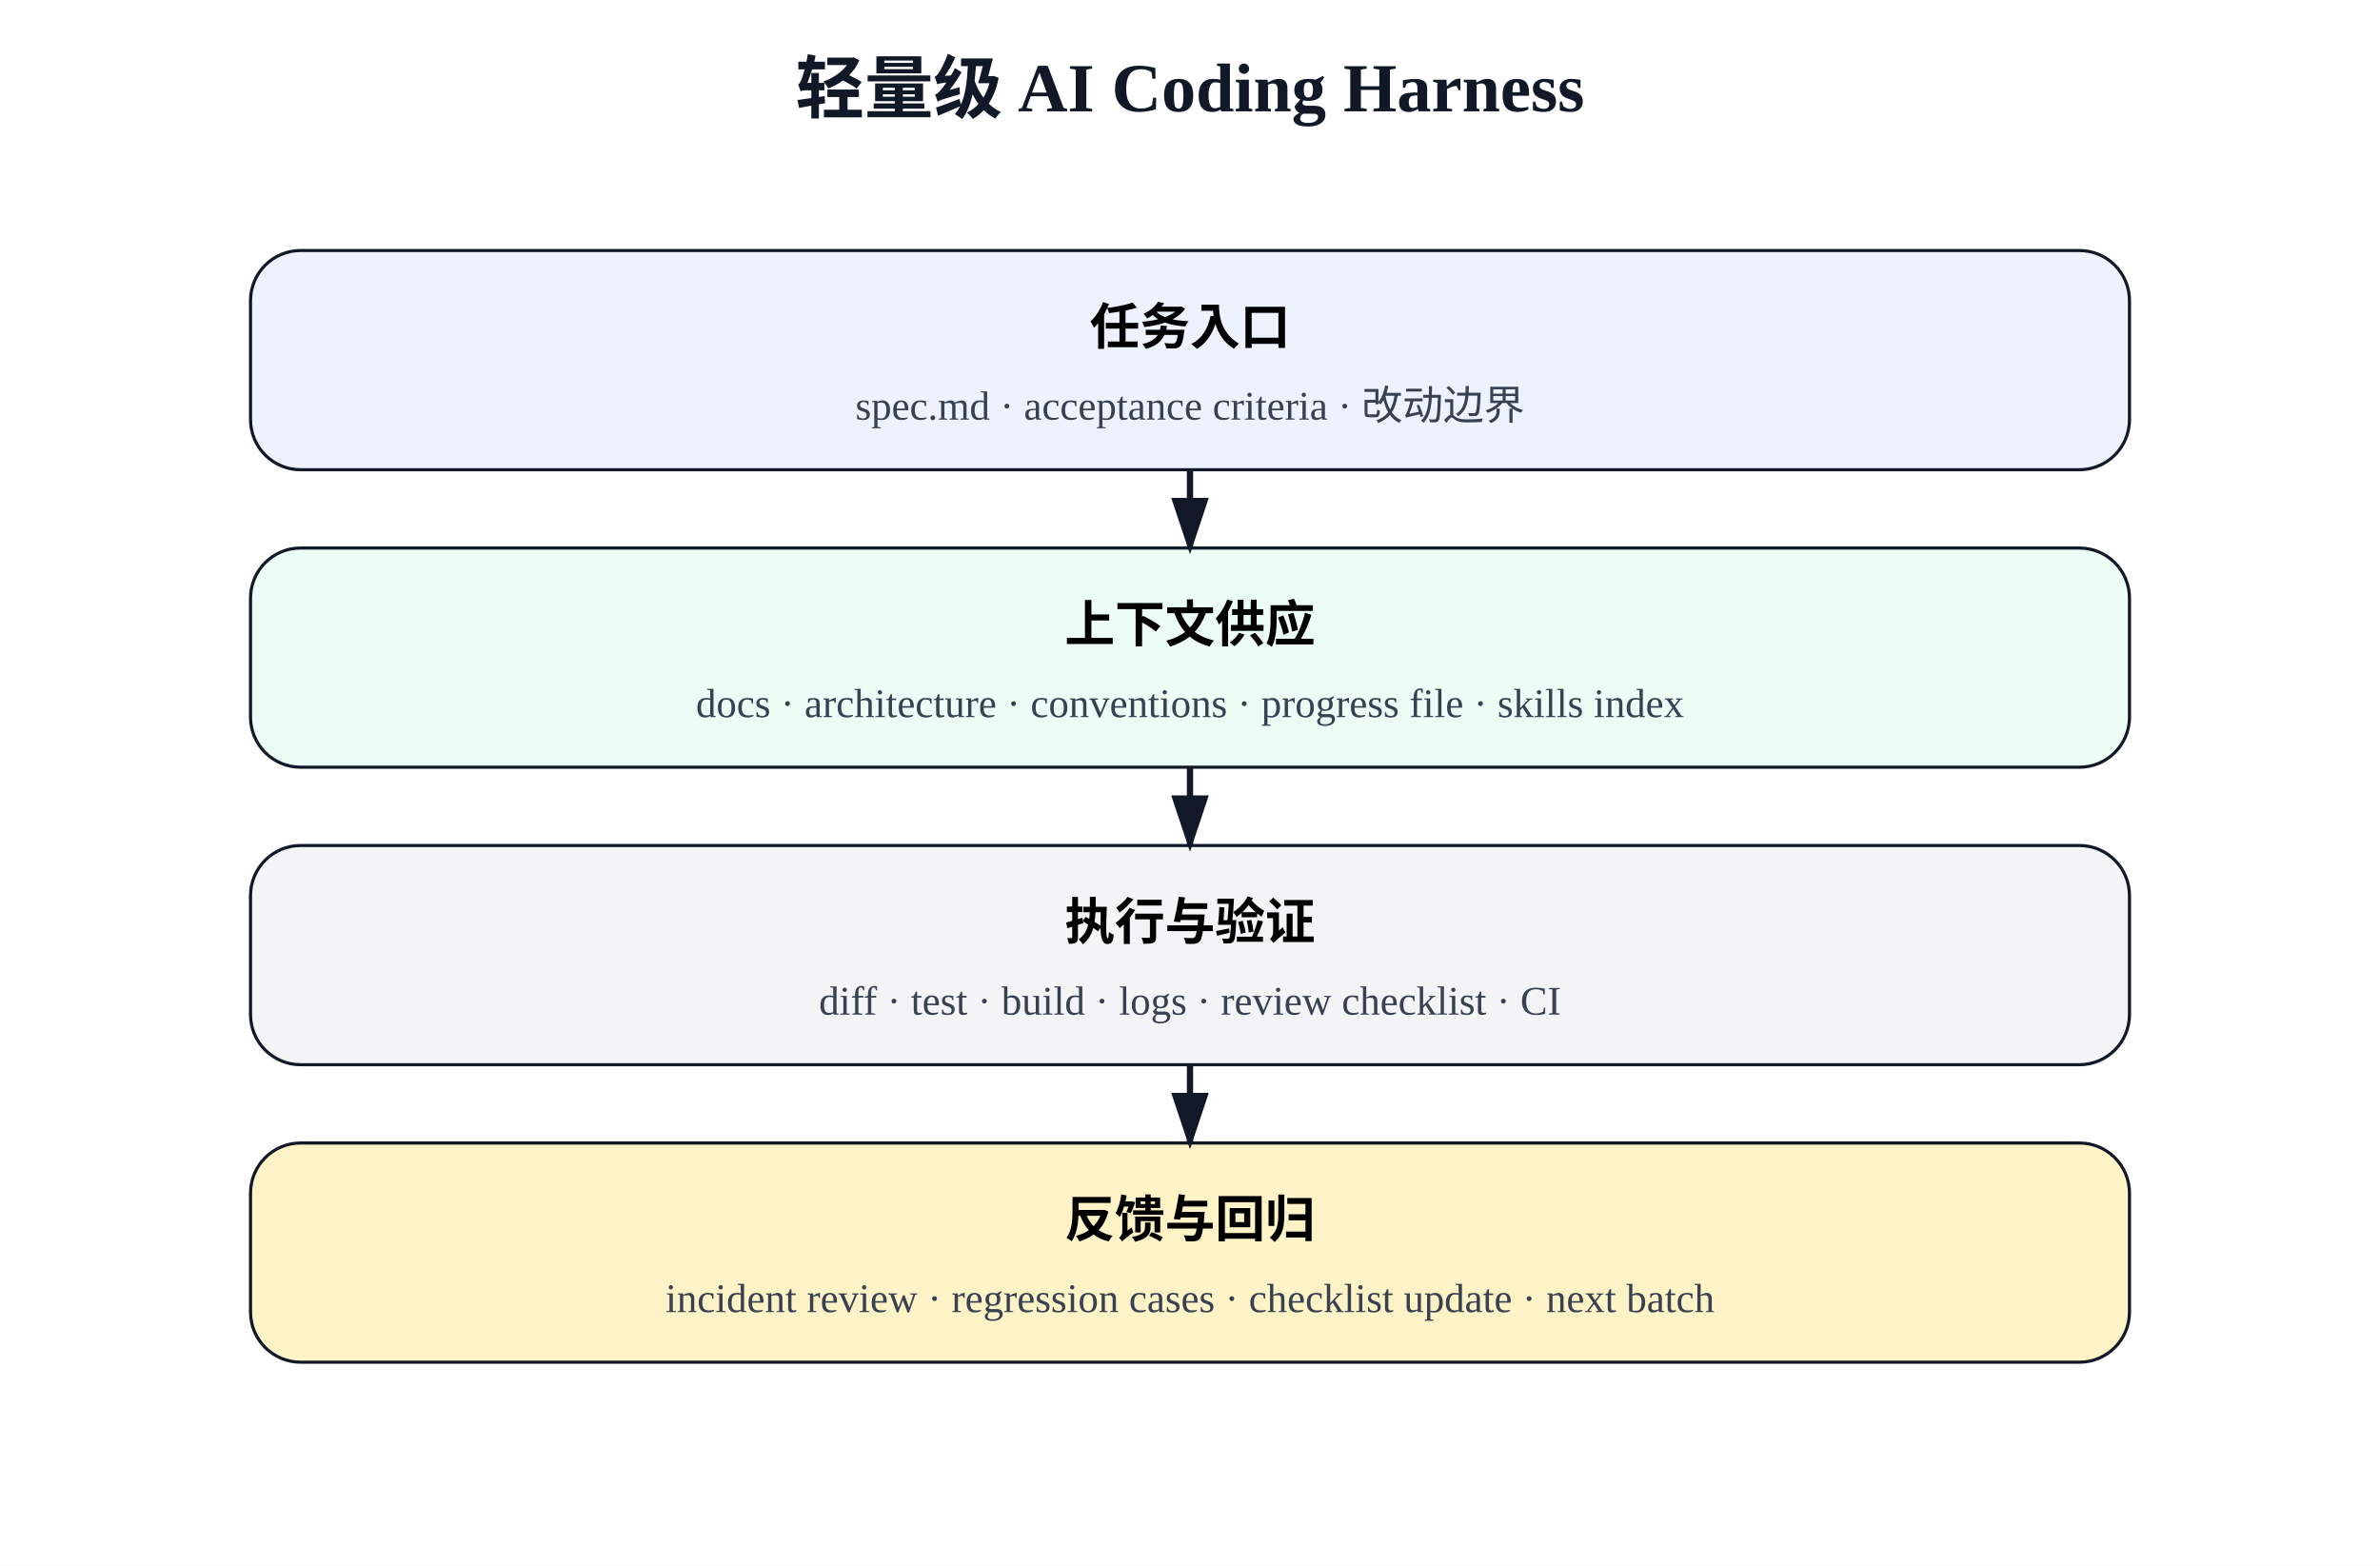
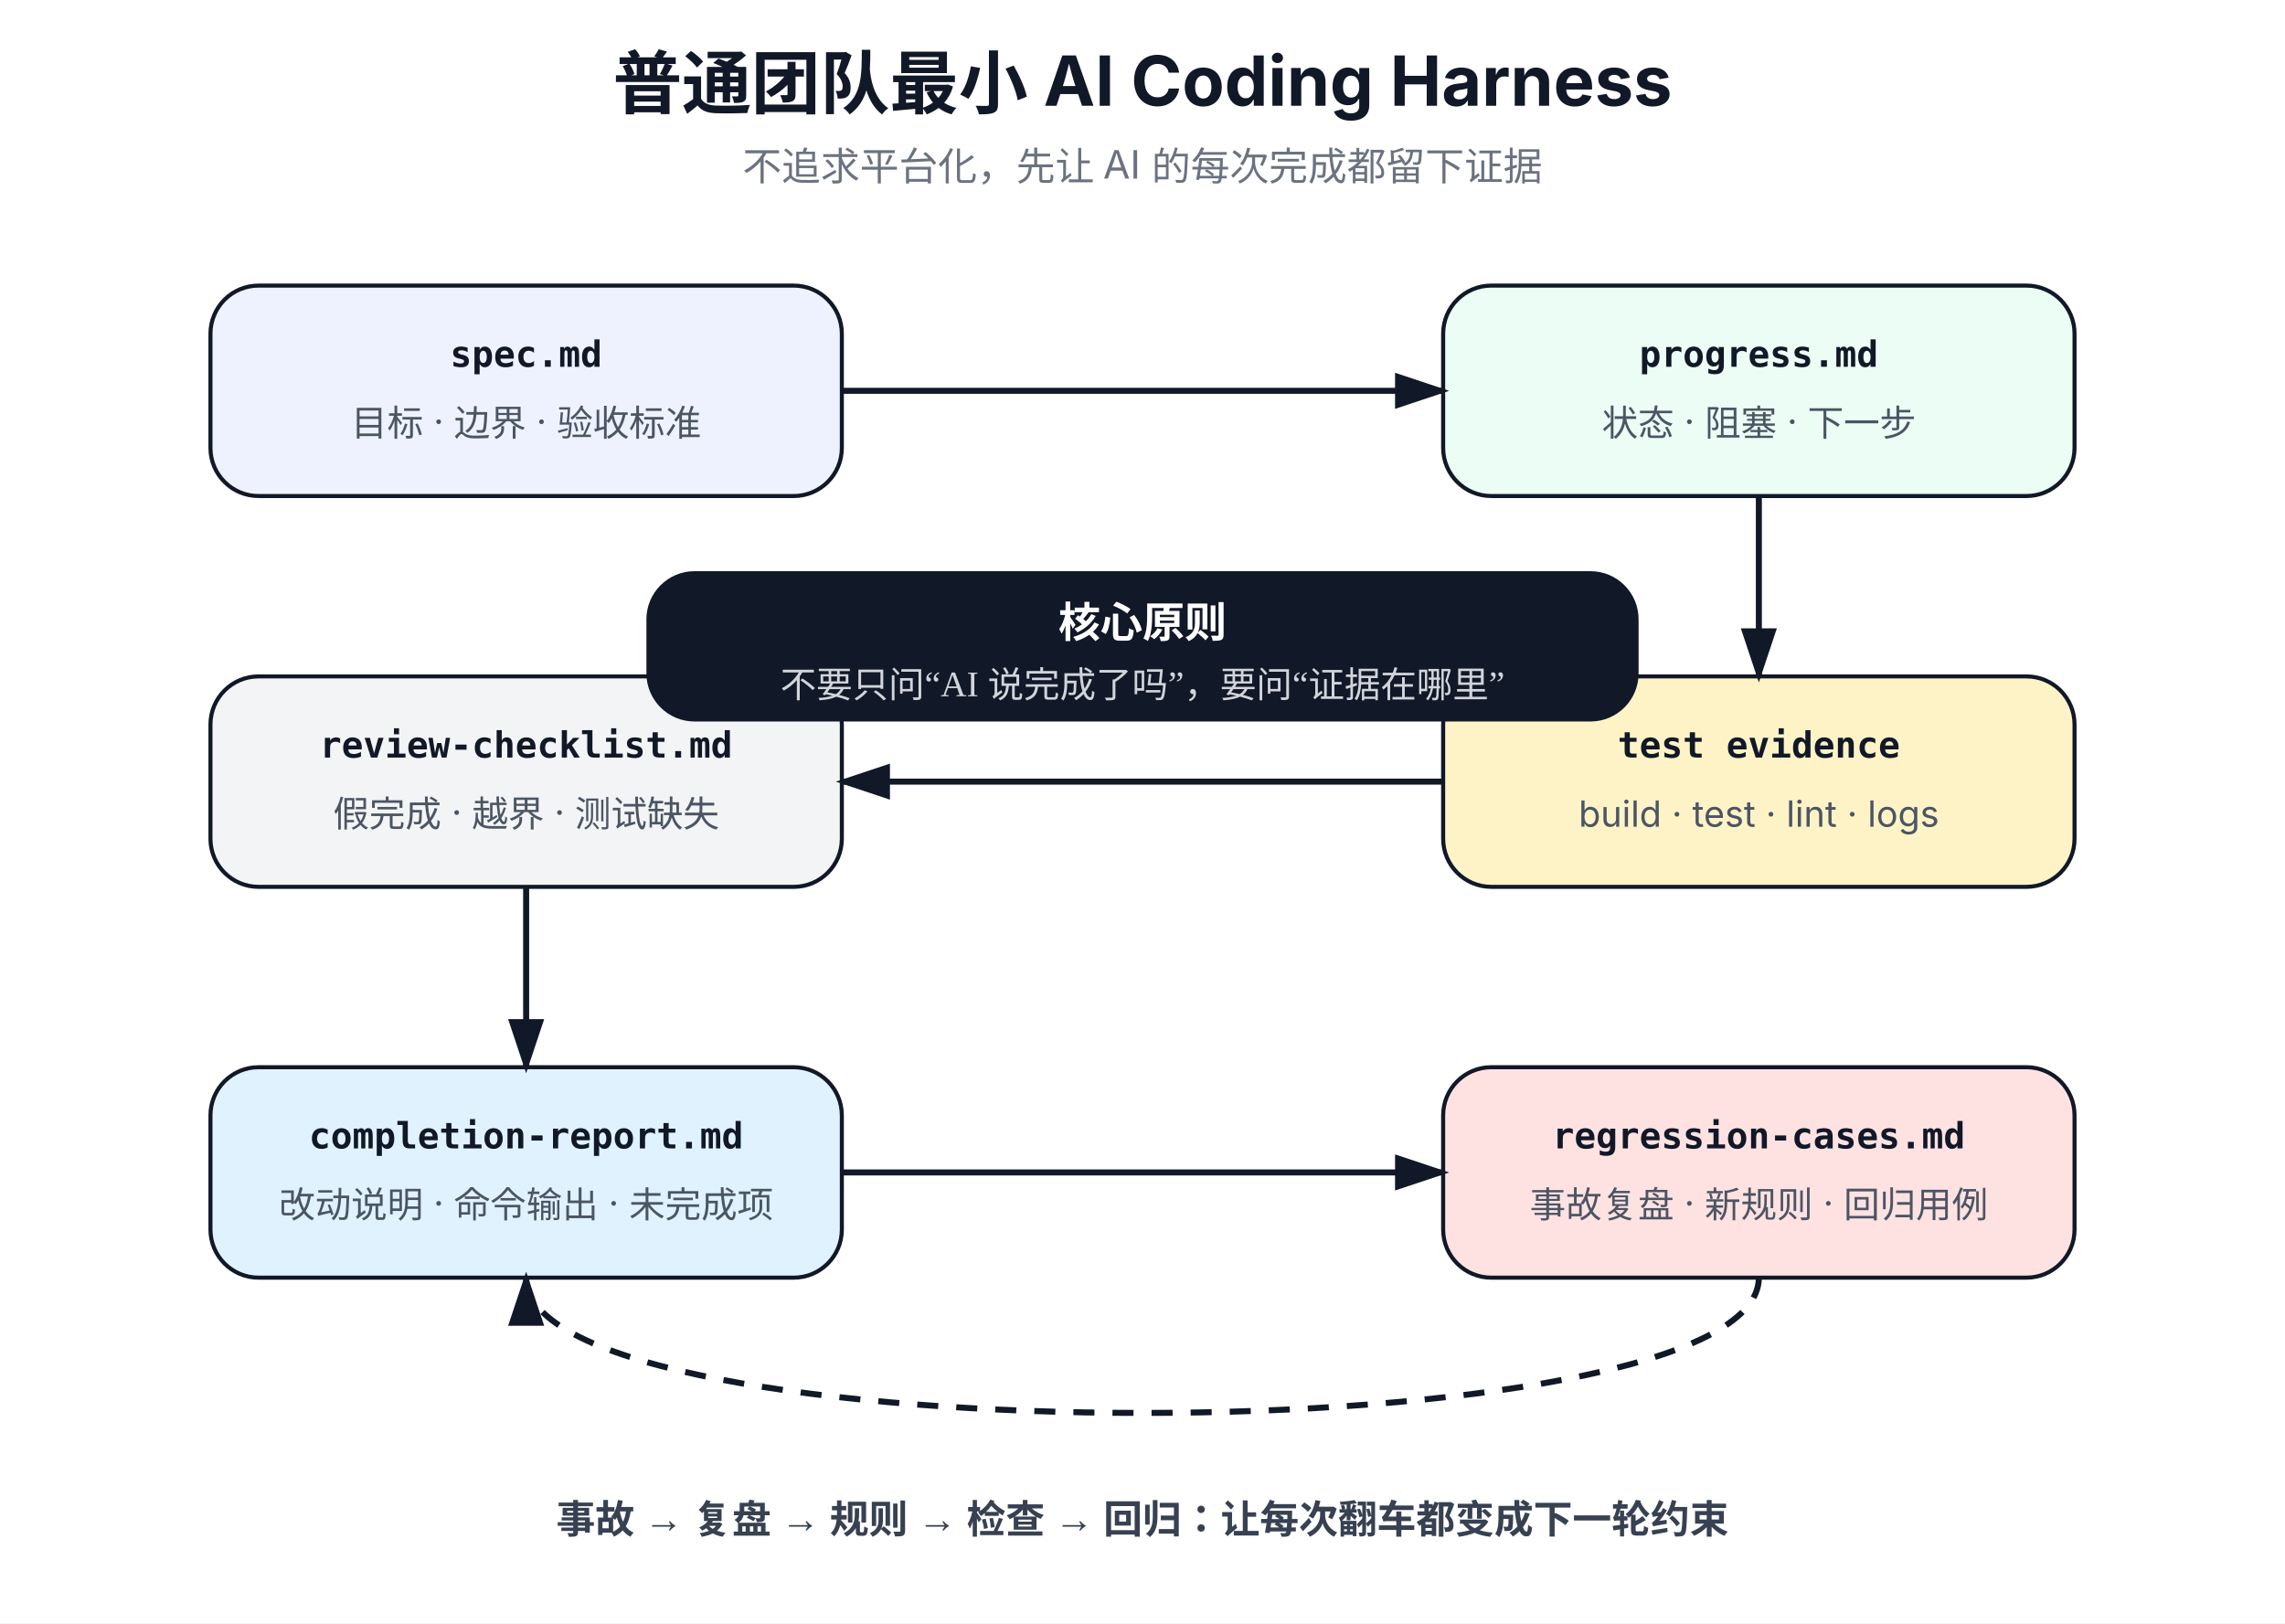
- <svg xmlns="http://www.w3.org/2000/svg" width="760" height="500" viewBox="0 0 760 500">
-   <rect width="760" height="500" fill="#ffffff" />
-   <text x="380" y="36" text-anchor="middle" font-size="22" font-weight="700" fill="#111827">轻量级 AI Coding Harness</text>
-   <rect x="80" y="80" width="600" height="70" rx="16" fill="#EEF2FF" stroke="#111827" />
-   <text x="380" y="110" text-anchor="middle" font-size="16" font-weight="700">任务入口</text>
-   <text x="380" y="134" text-anchor="middle" font-size="13" fill="#374151">spec.md · acceptance criteria · 改动边界</text>
-   <rect x="80" y="175" width="600" height="70" rx="16" fill="#ECFDF5" stroke="#111827" />
-   <text x="380" y="205" text-anchor="middle" font-size="16" font-weight="700">上下文供应</text>
-   <text x="380" y="229" text-anchor="middle" font-size="13" fill="#374151">docs · architecture · conventions · progress file · skills index</text>
-   <rect x="80" y="270" width="600" height="70" rx="16" fill="#F3F4F6" stroke="#111827" />
-   <text x="380" y="300" text-anchor="middle" font-size="16" font-weight="700">执行与验证</text>
-   <text x="380" y="324" text-anchor="middle" font-size="13" fill="#374151">diff · test · build · logs · review checklist · CI</text>
-   <rect x="80" y="365" width="600" height="70" rx="16" fill="#FEF3C7" stroke="#111827" />
-   <text x="380" y="395" text-anchor="middle" font-size="16" font-weight="700">反馈与回归</text>
-   <text x="380" y="419" text-anchor="middle" font-size="13" fill="#374151">incident review · regression cases · checklist update · next batch</text>
-   <line x1="380" y1="150" x2="380" y2="175" stroke="#111827" stroke-width="2" marker-end="url(#arrow)" />
-   <line x1="380" y1="245" x2="380" y2="270" stroke="#111827" stroke-width="2" marker-end="url(#arrow)" />
-   <line x1="380" y1="340" x2="380" y2="365" stroke="#111827" stroke-width="2" marker-end="url(#arrow)" />
+ <svg xmlns="http://www.w3.org/2000/svg" width="760" height="540" viewBox="0 0 760 540" role="img" aria-labelledby="title desc">
  <defs>
    <marker id="arrow" markerWidth="10" markerHeight="10" refX="8" refY="3" orient="auto">
      <path d="M0,0 L0,6 L9,3 z" fill="#111827" />
    </marker>
+     <style>.title{font:700 23px -apple-system,BlinkMacSystemFont,"Segoe UI",sans-serif;fill:#111827}.sub{font:400 13px -apple-system,BlinkMacSystemFont,"Segoe UI",sans-serif;fill:#6B7280}.h{font:700 15px -apple-system,BlinkMacSystemFont,"Segoe UI",sans-serif;fill:#111827}.t{font:400 12px -apple-system,BlinkMacSystemFont,"Segoe UI",sans-serif;fill:#4B5563}.code{font:600 12px ui-monospace,SFMono-Regular,Menlo,Consolas,monospace;fill:#111827}.box{stroke:#111827;stroke-width:1.35}.line{stroke:#111827;stroke-width:2;marker-end:url(#arrow)}</style>
  </defs>
+   <rect width="760" height="540" fill="#fff" />
+   <text x="380" y="36" text-anchor="middle" class="title">普通团队最小 AI Coding Harness</text>
+   <text x="380" y="60" text-anchor="middle" class="sub">不追求平台化，先让 AI 的每次完成都留下证据</text>
+   <rect x="70" y="95" width="210" height="70" rx="16" fill="#EEF2FF" class="box" />
+   <text x="175" y="122" text-anchor="middle" class="code">spec.md</text>
+   <text x="175" y="145" text-anchor="middle" class="t">目标 · 边界 · 验收标准</text>
+   <rect x="480" y="95" width="210" height="70" rx="16" fill="#ECFDF5" class="box" />
+   <text x="585" y="122" text-anchor="middle" class="code">progress.md</text>
+   <text x="585" y="145" text-anchor="middle" class="t">状态 · 阻塞 · 下一步</text>
+   <rect x="70" y="225" width="210" height="70" rx="16" fill="#F3F4F6" class="box" />
+   <text x="175" y="252" text-anchor="middle" class="code">review-checklist.md</text>
+   <text x="175" y="275" text-anchor="middle" class="t">假完成 · 越界 · 测试缺失</text>
+   <rect x="480" y="225" width="210" height="70" rx="16" fill="#FEF3C7" class="box" />
+   <text x="585" y="252" text-anchor="middle" class="code">test evidence</text>
+   <text x="585" y="275" text-anchor="middle" class="t">build · test · lint · logs</text>
+   <rect x="70" y="355" width="210" height="70" rx="16" fill="#E0F2FE" class="box" />
+   <text x="175" y="382" text-anchor="middle" class="code">completion-report.md</text>
+   <text x="175" y="405" text-anchor="middle" class="t">改动说明 · 命令输出 · 未完成项</text>
+   <rect x="480" y="355" width="210" height="70" rx="16" fill="#FEE2E2" class="box" />
+   <text x="585" y="382" text-anchor="middle" class="code">regression-cases.md</text>
+   <text x="585" y="405" text-anchor="middle" class="t">事故复盘 · 新规则 · 回归用例</text>
+   <line x1="280" y1="130" x2="480" y2="130" class="line" />
+   <line x1="585" y1="165" x2="585" y2="225" class="line" />
+   <line x1="480" y1="260" x2="280" y2="260" class="line" />
+   <line x1="175" y1="295" x2="175" y2="355" class="line" />
+   <line x1="280" y1="390" x2="480" y2="390" class="line" />
+   <path d="M585 425 C585 485 175 485 175 425" fill="none" stroke="#111827" stroke-width="2" stroke-dasharray="7 6" marker-end="url(#arrow)" />
+   <rect x="215" y="190" width="330" height="50" rx="16" fill="#111827" />
+   <text x="380" y="212" text-anchor="middle" font-size="14" font-weight="700" fill="#fff">核心原则</text>
+   <text x="380" y="232" text-anchor="middle" font-size="12" fill="#D1D5DB">不要只问“AI 说完成了吗”，要问“证据在哪里”</text>
+   <text x="380" y="510" text-anchor="middle" font-size="13" font-weight="600" fill="#374151">事故 → 复盘 → 规则 → 检查 → 回归：让每次翻车都变成下一轮约束</text>
</svg>
